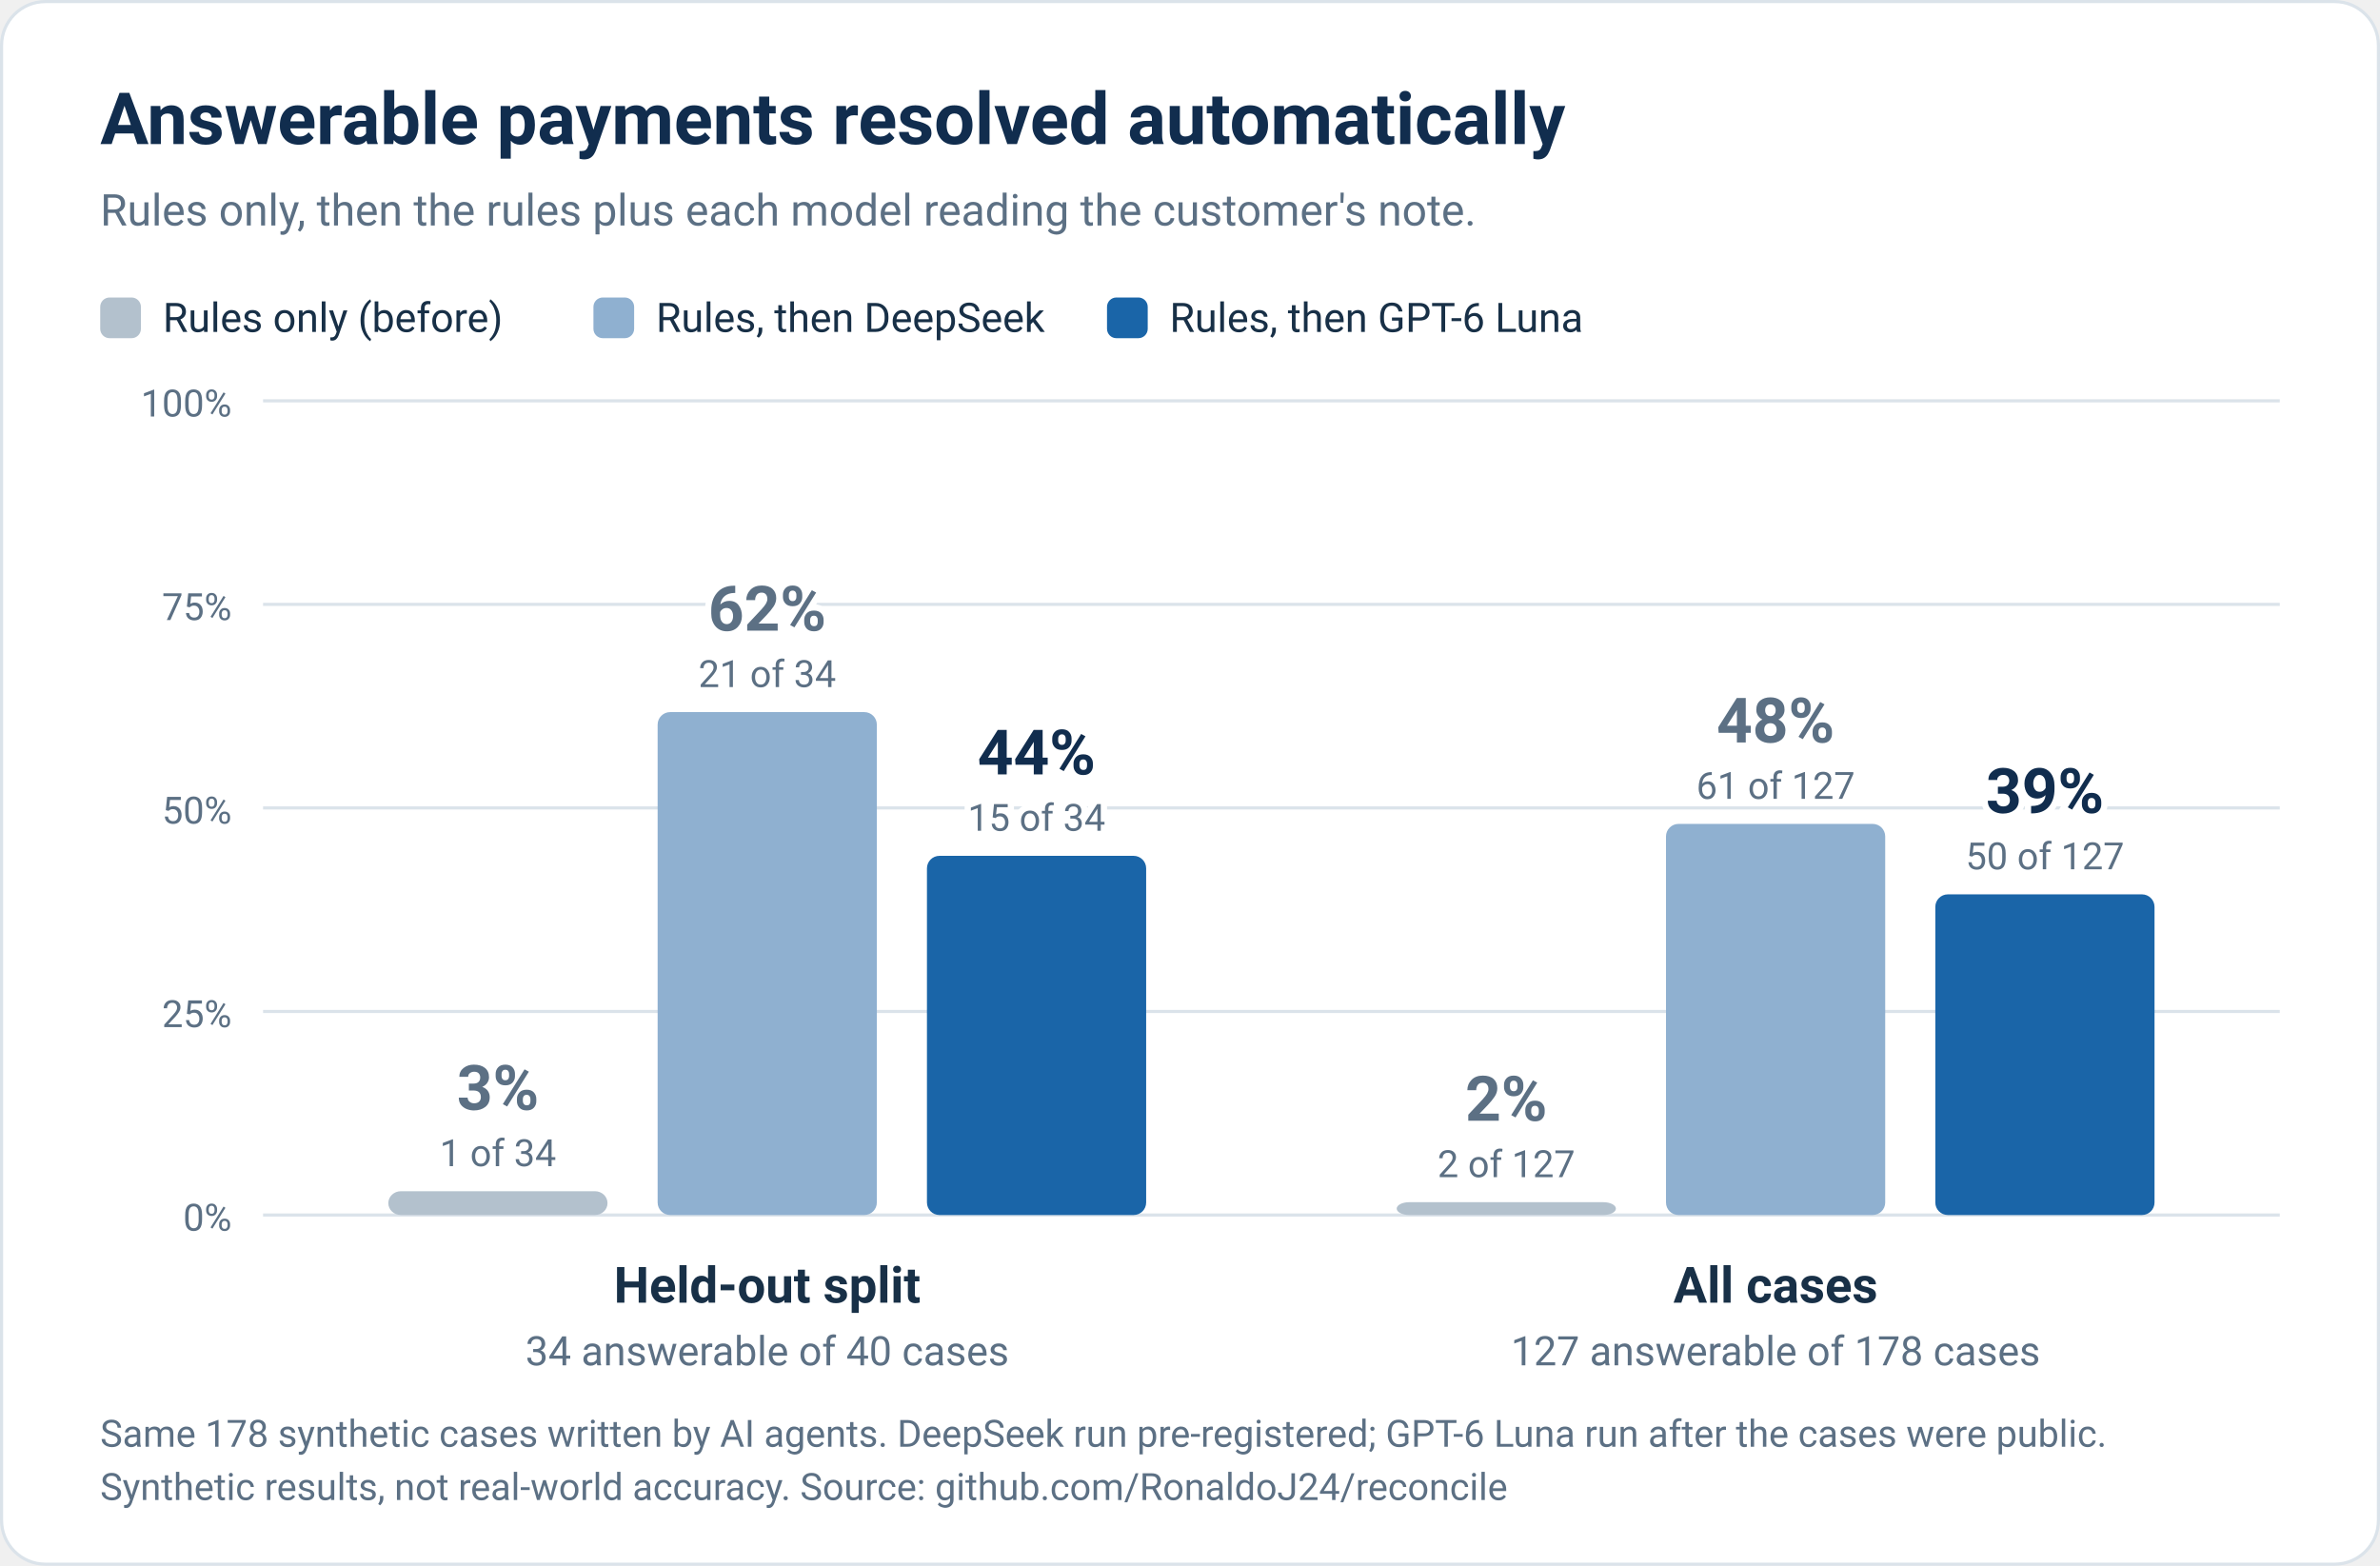
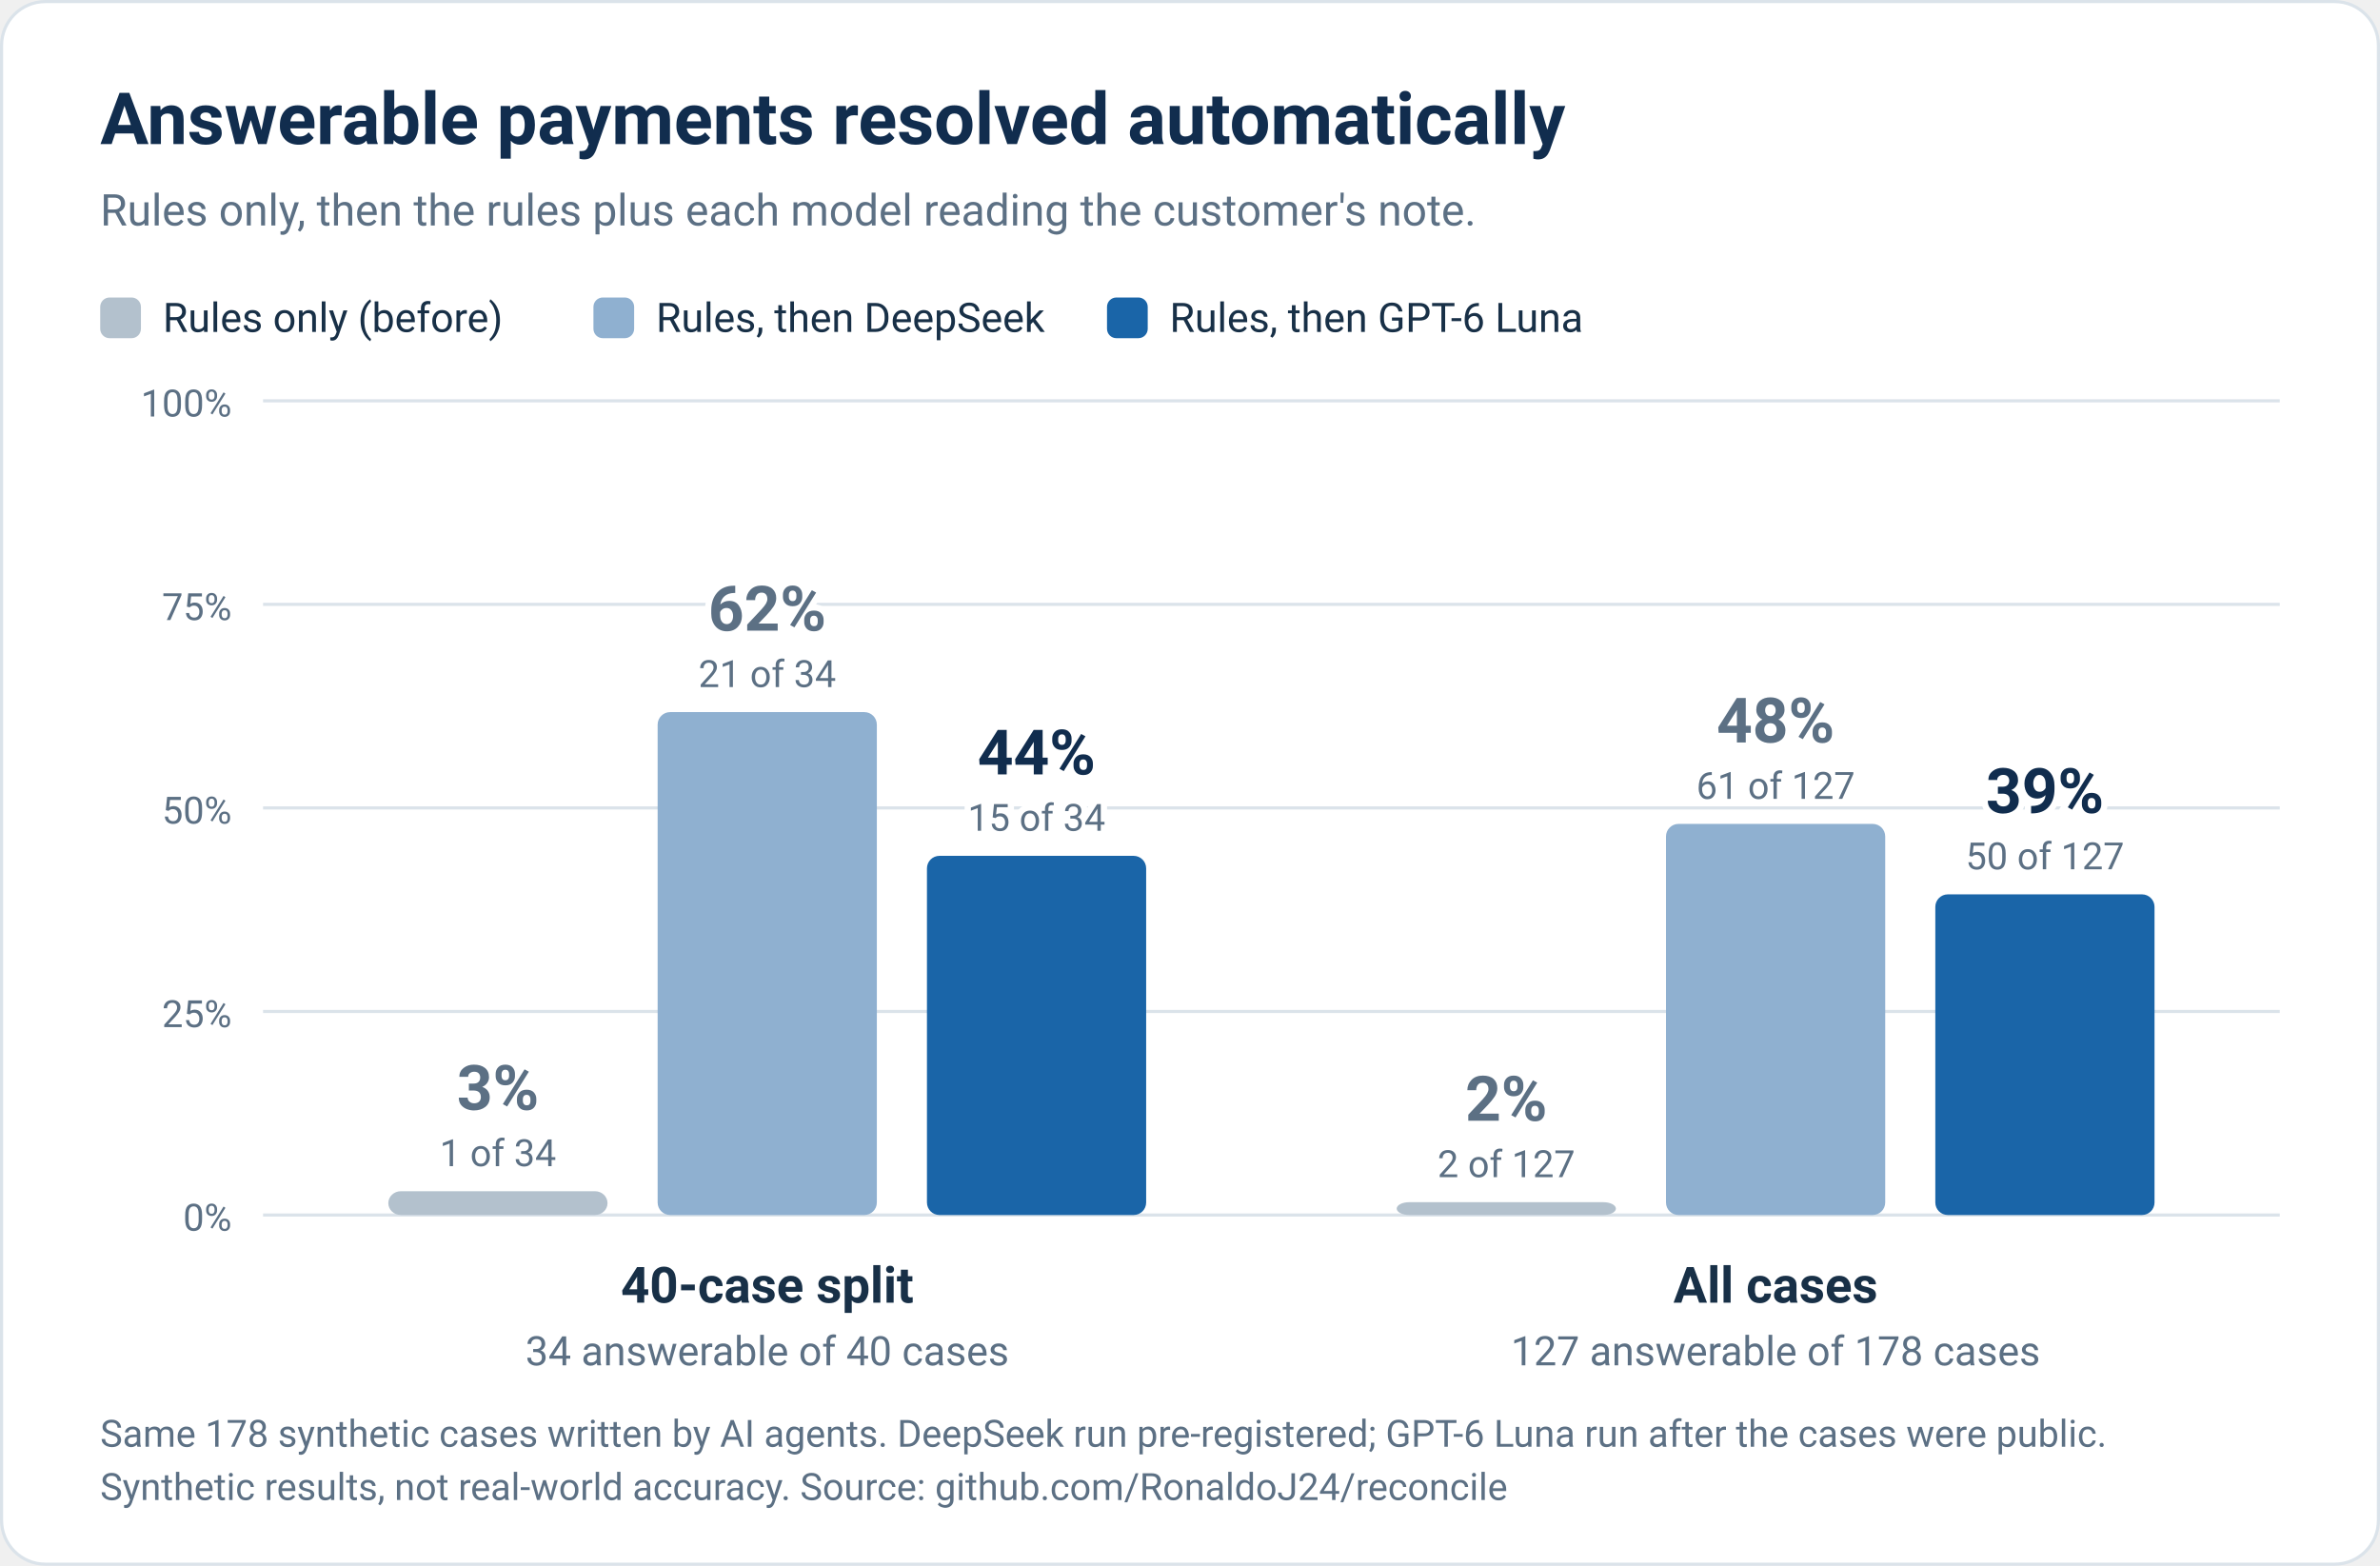
<svg xmlns="http://www.w3.org/2000/svg" width="760" height="500" viewBox="0 0 760 500" role="img" font-family="-apple-system, BlinkMacSystemFont, 'Segoe UI', Roboto, Helvetica, Arial, sans-serif">
  <rect x="0.5" y="0.5" width="759" height="499" rx="14" fill="#ffffff" stroke="#dbe3ea" />
  <text x="32.0" y="46.0" font-size="23" font-weight="700" fill="#112d4e" text-anchor="start">Answerable payments resolved automatically</text>
  <text x="32.0" y="72.0" font-size="14" font-weight="400" fill="#5c7084" text-anchor="start">Rules only, then the rules plus each model reading the customer's note.</text>
  <rect x="32.0" y="95.0" width="13.0" height="13.0" rx="3" fill="#b3c1cd" />
  <text x="52.0" y="106.0" font-size="13" font-weight="400" fill="#183047" text-anchor="start">Rules only (before)</text>
  <rect x="189.5" y="95.0" width="13.0" height="13.0" rx="3" fill="#8fb0d0" />
  <text x="209.5" y="106.0" font-size="13" font-weight="400" fill="#183047" text-anchor="start">Rules, then DeepSeek</text>
  <rect x="353.5" y="95.0" width="13.0" height="13.0" rx="3" fill="#1a65a8" />
  <text x="373.5" y="106.0" font-size="13" font-weight="400" fill="#183047" text-anchor="start">Rules, then GPT-6 Luna</text>
  <line x1="84" y1="388.0" x2="728" y2="388.0" stroke="#dbe3ea" />
  <text x="74.0" y="393.0" font-size="12" font-weight="400" fill="#5c7084" text-anchor="end">0%</text>
  <line x1="84" y1="323.0" x2="728" y2="323.0" stroke="#dbe3ea" />
  <text x="74.0" y="328.0" font-size="12" font-weight="400" fill="#5c7084" text-anchor="end">25%</text>
  <line x1="84" y1="258.0" x2="728" y2="258.0" stroke="#dbe3ea" />
  <text x="74.0" y="263.0" font-size="12" font-weight="400" fill="#5c7084" text-anchor="end">50%</text>
  <line x1="84" y1="193.0" x2="728" y2="193.0" stroke="#dbe3ea" />
  <text x="74.0" y="198.0" font-size="12" font-weight="400" fill="#5c7084" text-anchor="end">75%</text>
  <line x1="84" y1="128.0" x2="728" y2="128.0" stroke="#dbe3ea" />
  <text x="74.0" y="133.0" font-size="12" font-weight="400" fill="#5c7084" text-anchor="end">100%</text>
  <rect x="124.0" y="380.4" width="70.0" height="7.6" rx="4" fill="#b3c1cd" />
  <text x="159.0" y="354.4" font-size="20" font-weight="700" fill="#5c7084" text-anchor="middle" stroke="#ffffff" stroke-width="4" paint-order="stroke">3%</text>
  <text x="159.0" y="372.4" font-size="12" font-weight="400" fill="#5c7084" text-anchor="middle" stroke="#ffffff" stroke-width="4" paint-order="stroke">1 of 34</text>
  <rect x="210.0" y="227.4" width="70.0" height="160.6" rx="4" fill="#8fb0d0" />
  <text x="245.0" y="201.4" font-size="20" font-weight="700" fill="#5c7084" text-anchor="middle" stroke="#ffffff" stroke-width="4" paint-order="stroke">62%</text>
  <text x="245.0" y="219.4" font-size="12" font-weight="400" fill="#5c7084" text-anchor="middle" stroke="#ffffff" stroke-width="4" paint-order="stroke">21 of 34</text>
  <rect x="296.0" y="273.3" width="70.0" height="114.7" rx="4" fill="#1a65a8" />
  <text x="331.0" y="247.3" font-size="20" font-weight="700" fill="#112d4e" text-anchor="middle" stroke="#ffffff" stroke-width="4" paint-order="stroke">44%</text>
  <text x="331.0" y="265.3" font-size="12" font-weight="400" fill="#5c7084" text-anchor="middle" stroke="#ffffff" stroke-width="4" paint-order="stroke">15 of 34</text>
-   <text x="245.0" y="416.0" font-size="16" font-weight="700" fill="#183047" text-anchor="middle">Held-out split</text>
+   <text x="245.0" y="416.0" font-size="16" font-weight="700" fill="#183047" text-anchor="middle">40-case split</text>
  <text x="245.0" y="436.0" font-size="13" font-weight="400" fill="#5c7084" text-anchor="middle">34 answerable of 40 cases</text>
  <rect x="446.0" y="383.9" width="70.0" height="4.1" rx="4" fill="#b3c1cd" />
  <text x="481.0" y="357.9" font-size="20" font-weight="700" fill="#5c7084" text-anchor="middle" stroke="#ffffff" stroke-width="4" paint-order="stroke">2%</text>
  <text x="481.0" y="375.9" font-size="12" font-weight="400" fill="#5c7084" text-anchor="middle" stroke="#ffffff" stroke-width="4" paint-order="stroke">2 of 127</text>
  <rect x="532.0" y="263.1" width="70.0" height="124.9" rx="4" fill="#8fb0d0" />
  <text x="567.0" y="237.1" font-size="20" font-weight="700" fill="#5c7084" text-anchor="middle" stroke="#ffffff" stroke-width="4" paint-order="stroke">48%</text>
  <text x="567.0" y="255.1" font-size="12" font-weight="400" fill="#5c7084" text-anchor="middle" stroke="#ffffff" stroke-width="4" paint-order="stroke">61 of 127</text>
  <rect x="618.0" y="285.6" width="70.0" height="102.4" rx="4" fill="#1a65a8" />
  <text x="653.0" y="259.6" font-size="20" font-weight="700" fill="#112d4e" text-anchor="middle" stroke="#ffffff" stroke-width="4" paint-order="stroke">39%</text>
  <text x="653.0" y="277.6" font-size="12" font-weight="400" fill="#5c7084" text-anchor="middle" stroke="#ffffff" stroke-width="4" paint-order="stroke">50 of 127</text>
  <text x="567.0" y="416.0" font-size="16" font-weight="700" fill="#183047" text-anchor="middle">All cases</text>
  <text x="567.0" y="436.0" font-size="13" font-weight="400" fill="#5c7084" text-anchor="middle">127 answerable of 178 cases</text>
  <text x="32.0" y="462.0" font-size="12" font-weight="400" fill="#5c7084" text-anchor="start">Same 178 synthetic cases written by AI agents. DeepSeek run pre-registered; GPT-6 Luna run after the cases were public.</text>
  <text x="32.0" y="479.0" font-size="12" font-weight="400" fill="#5c7084" text-anchor="start">Synthetic results, not real-world accuracy. Source: github.com/RonaldoJ24/reconcile</text>
</svg>
